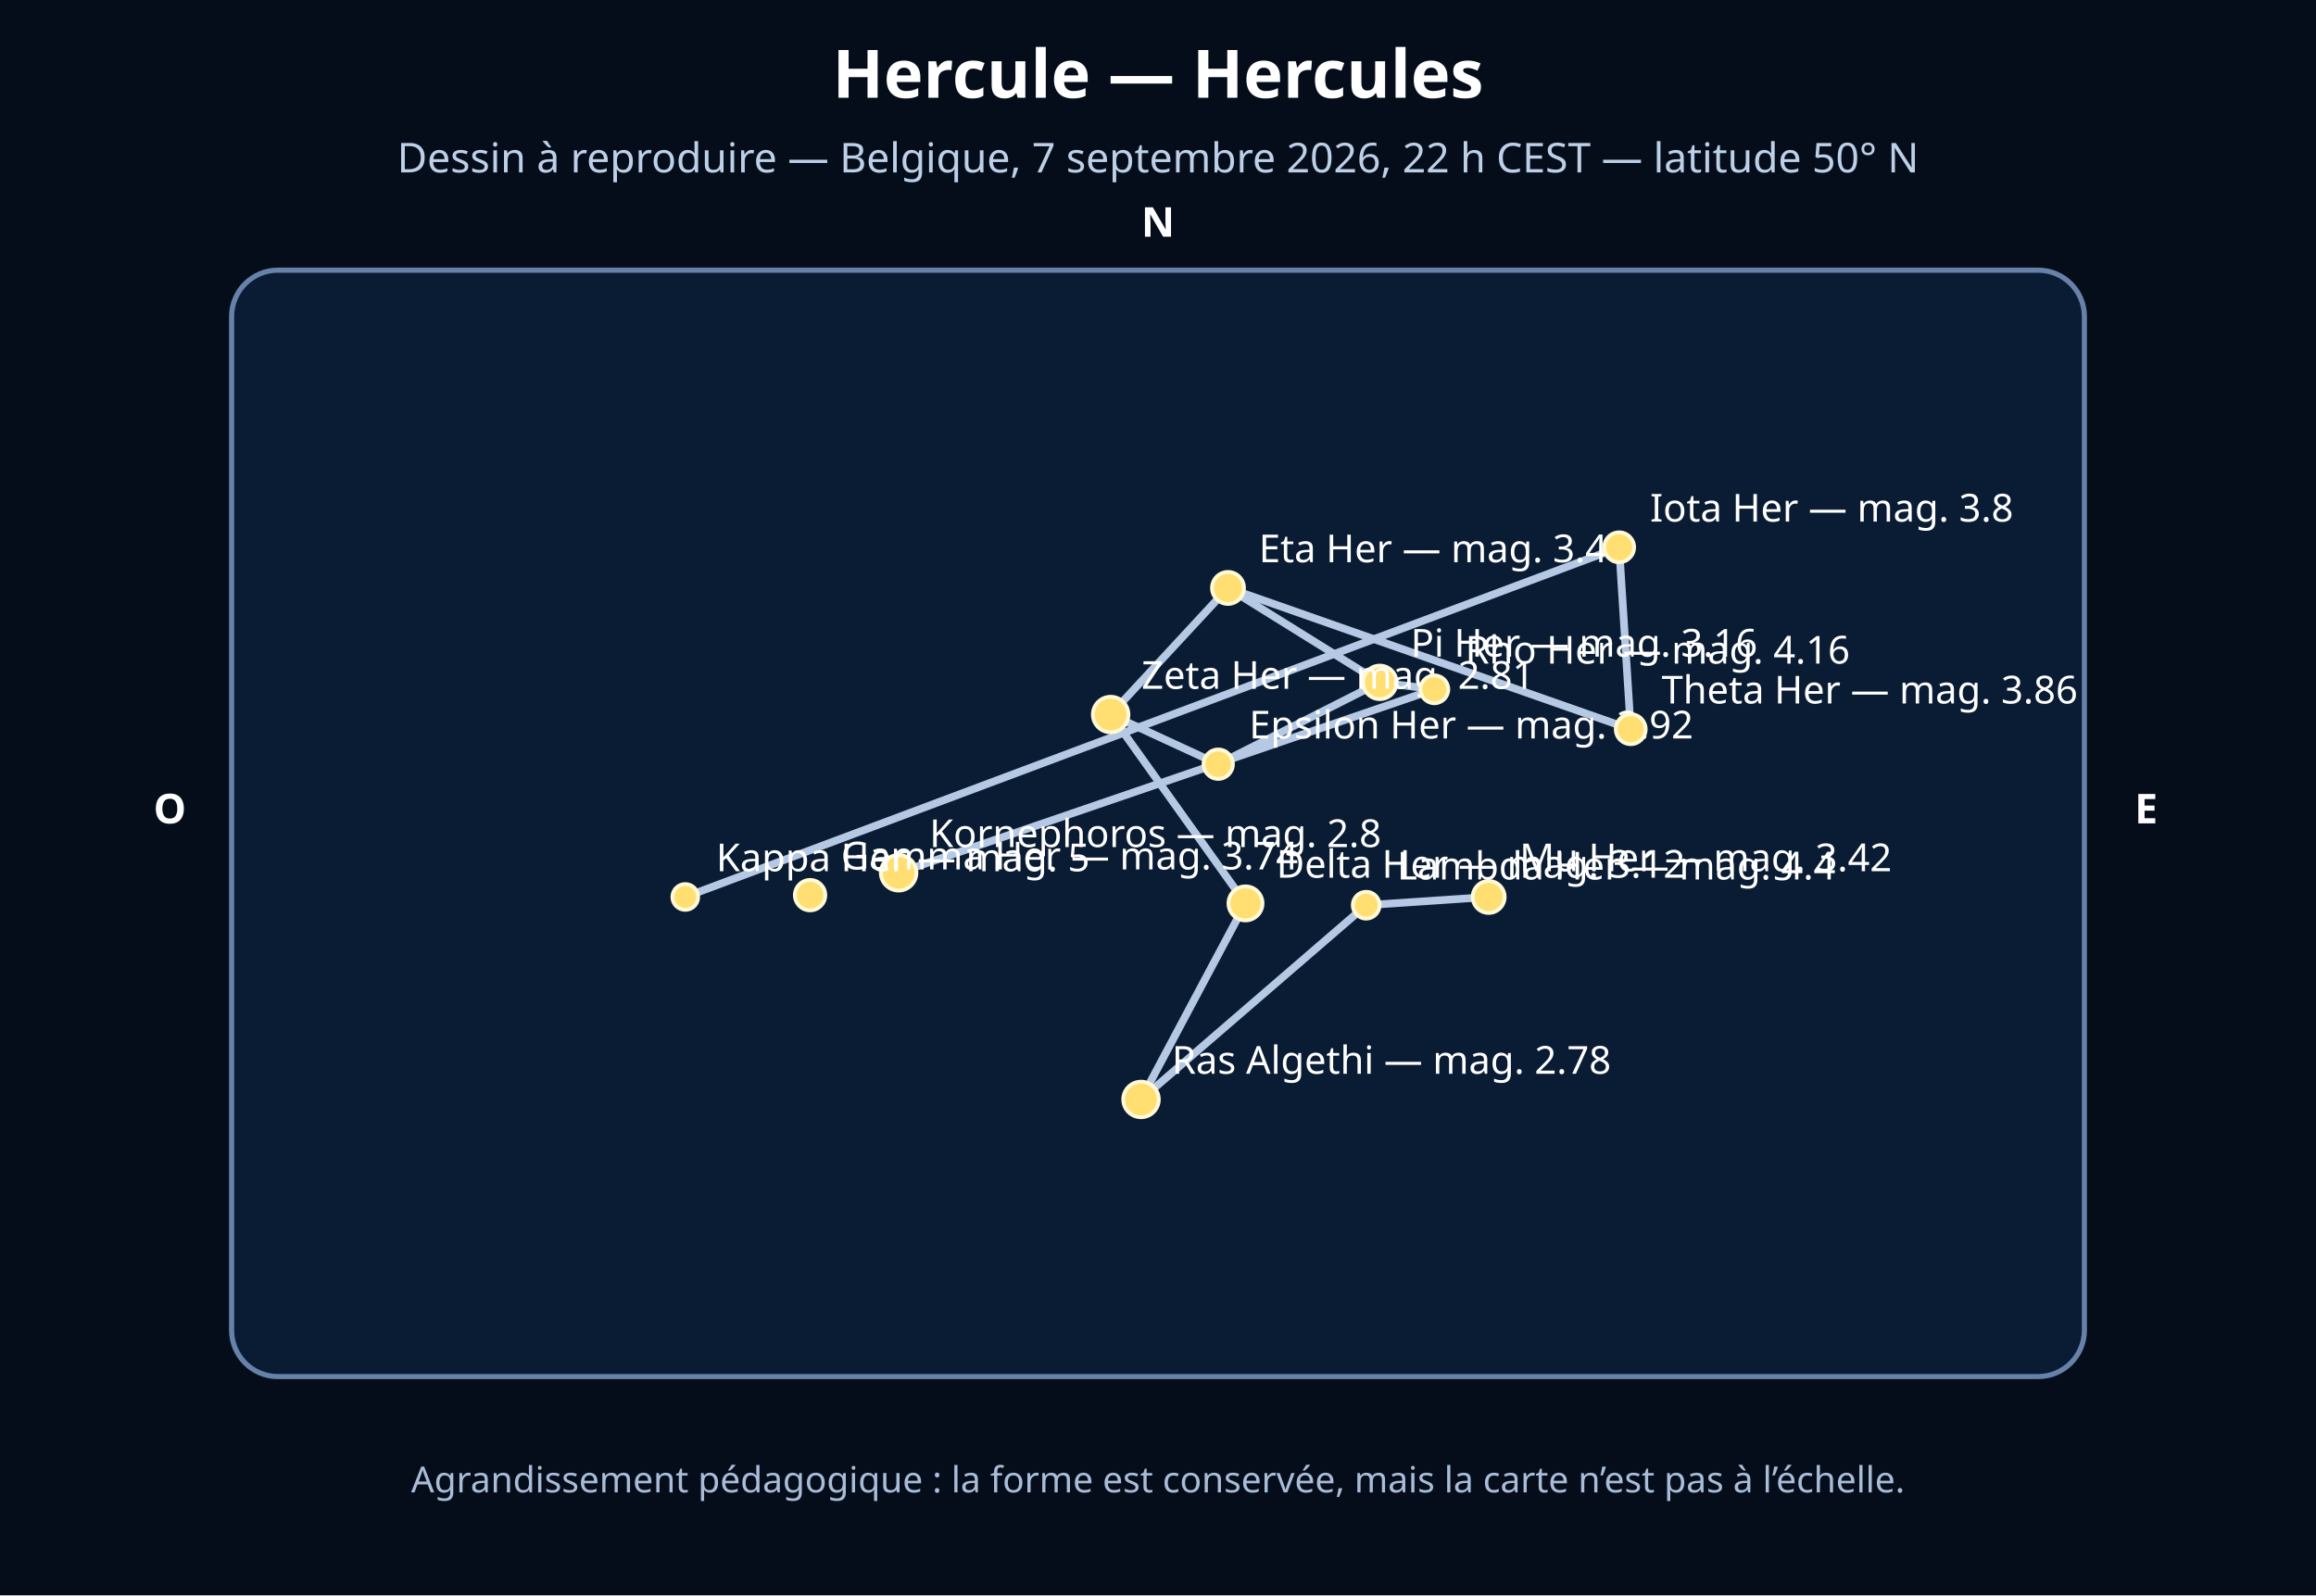
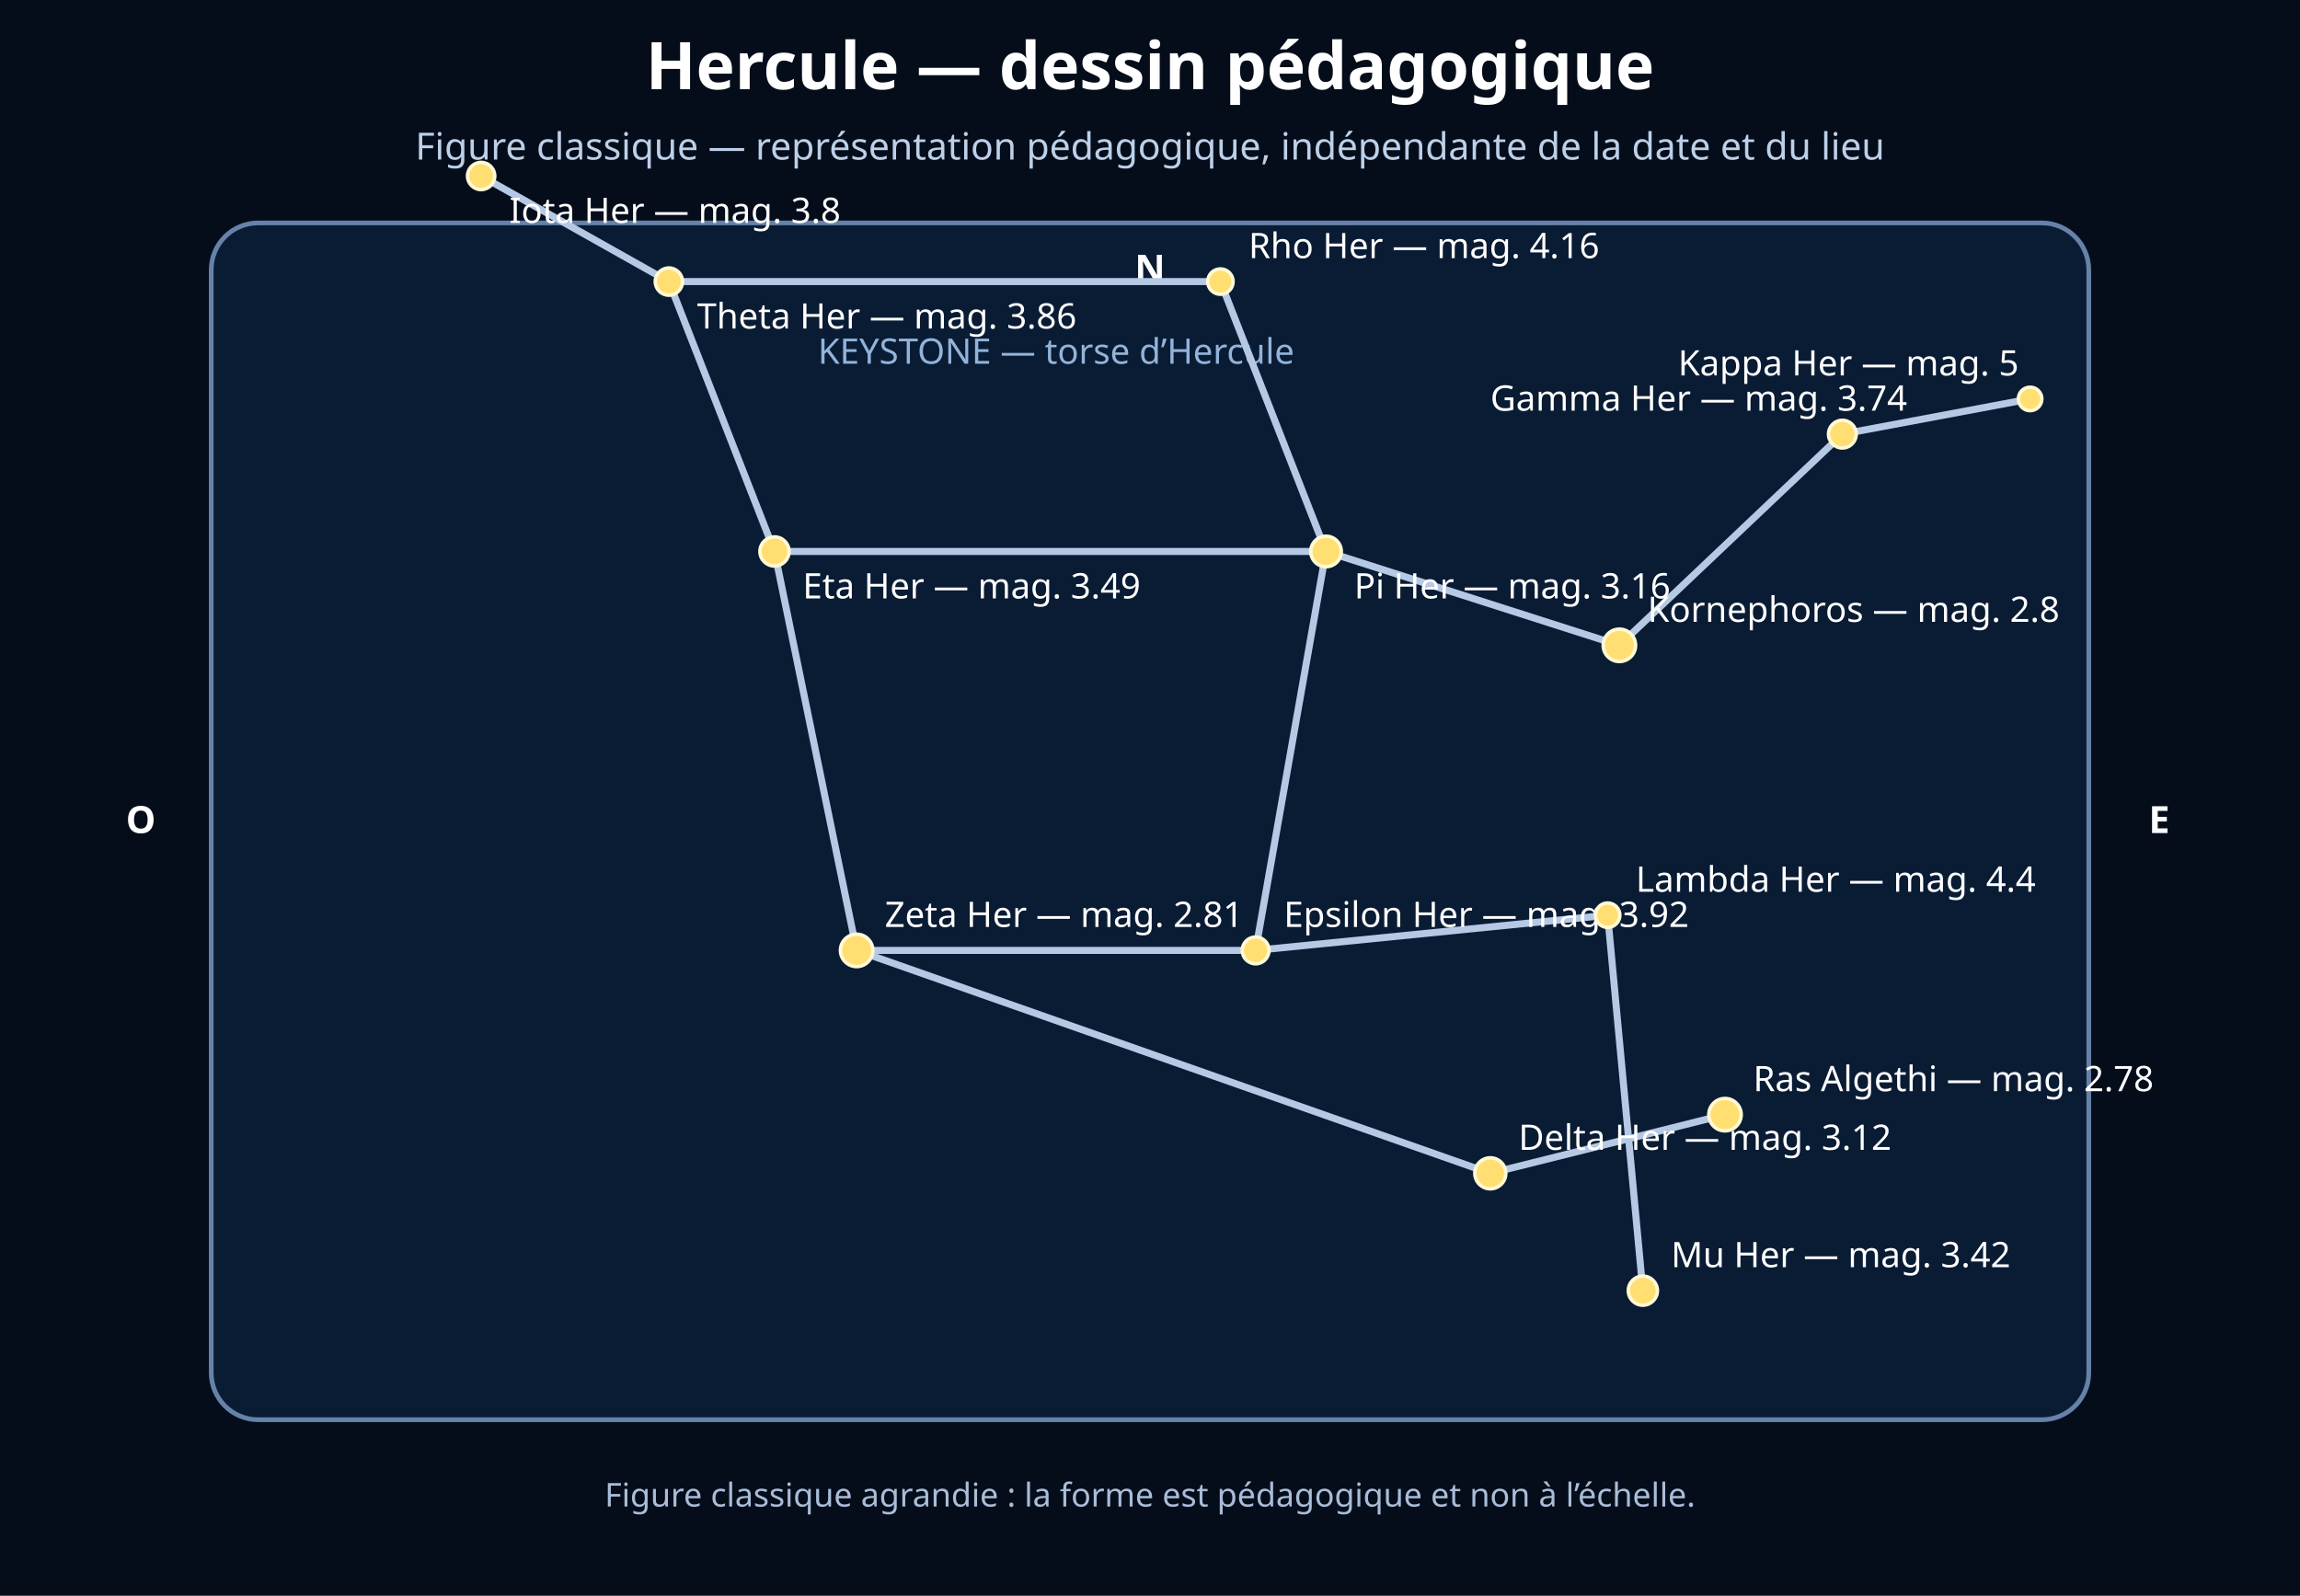
- <svg xmlns="http://www.w3.org/2000/svg" viewBox="0 0 900 620" role="img" aria-label="Hercule — Hercules, dessin pédagogique orienté pour le 7 septembre 2026 à 22 heures">
-   <rect width="900" height="620" fill="#050d1b" />
-   <text x="450" y="38" text-anchor="middle" fill="#ffffff" font-size="26" font-family="sans-serif" font-weight="bold">Hercule — Hercules</text>
-   <text x="450" y="67" text-anchor="middle" fill="#bdd0e8" font-size="16" font-family="sans-serif">Dessin à reproduire — Belgique, 7 septembre 2026, 22 h CEST — latitude 50° N</text>
-   <rect x="90" y="105" width="720" height="430" rx="18" fill="#0a1c34" stroke="#6682a8" stroke-width="2" />
-   <text x="450" y="92" text-anchor="middle" fill="#ffffff" font-size="16" font-family="sans-serif" font-weight="bold">N</text>
-   <text x="834" y="320" text-anchor="middle" fill="#ffffff" font-size="16" font-family="sans-serif" font-weight="bold">E</text>
-   <text x="66" y="320" text-anchor="middle" fill="#ffffff" font-size="16" font-family="sans-serif" font-weight="bold">O</text>
-   <line x1="536.2" y1="265.2" x2="477.2" y2="228.5" stroke="#b6c9e4" stroke-width="3" stroke-linecap="round" />
-   <line x1="477.2" y1="228.5" x2="431.6" y2="277.7" stroke="#b6c9e4" stroke-width="3" stroke-linecap="round" />
-   <line x1="431.6" y1="277.7" x2="473.4" y2="297.0" stroke="#b6c9e4" stroke-width="3" stroke-linecap="round" />
-   <line x1="473.4" y1="297.0" x2="536.2" y2="265.2" stroke="#b6c9e4" stroke-width="3" stroke-linecap="round" />
-   <line x1="477.2" y1="228.5" x2="633.7" y2="283.4" stroke="#b6c9e4" stroke-width="3" stroke-linecap="round" />
-   <line x1="633.7" y1="283.4" x2="629.2" y2="212.7" stroke="#b6c9e4" stroke-width="3" stroke-linecap="round" />
-   <line x1="629.2" y1="212.7" x2="266.3" y2="348.6" stroke="#b6c9e4" stroke-width="3" stroke-linecap="round" />
-   <line x1="536.2" y1="265.2" x2="557.4" y2="267.9" stroke="#b6c9e4" stroke-width="3" stroke-linecap="round" />
-   <line x1="557.4" y1="267.9" x2="349.2" y2="339.2" stroke="#b6c9e4" stroke-width="3" stroke-linecap="round" />
-   <line x1="431.6" y1="277.7" x2="484.0" y2="351.1" stroke="#b6c9e4" stroke-width="3" stroke-linecap="round" />
-   <line x1="484.0" y1="351.1" x2="443.4" y2="427.3" stroke="#b6c9e4" stroke-width="3" stroke-linecap="round" />
-   <line x1="443.4" y1="427.3" x2="530.9" y2="351.8" stroke="#b6c9e4" stroke-width="3" stroke-linecap="round" />
-   <line x1="530.9" y1="351.8" x2="578.5" y2="348.6" stroke="#b6c9e4" stroke-width="3" stroke-linecap="round" />
-   <circle cx="349.2" cy="339.2" r="6.9" fill="#ffdf72" stroke="#fff9d5" stroke-width="1.5" />
-   <text x="361.2" y="329.2" fill="#ffffff" font-size="15" font-family="sans-serif">Kornephoros — mag. 2.8</text>
-   <circle cx="443.4" cy="427.3" r="6.9" fill="#ffdf72" stroke="#fff9d5" stroke-width="1.5" />
-   <text x="455.4" y="417.3" fill="#ffffff" font-size="15" font-family="sans-serif">Ras Algethi — mag. 2.78</text>
-   <circle cx="536.2" cy="265.2" r="6.5" fill="#ffdf72" stroke="#fff9d5" stroke-width="1.5" />
-   <text x="548.2" y="255.2" fill="#ffffff" font-size="15" font-family="sans-serif">Pi Her — mag. 3.16</text>
-   <circle cx="477.2" cy="228.5" r="6.2" fill="#ffdf72" stroke="#fff9d5" stroke-width="1.5" />
-   <text x="489.2" y="218.5" fill="#ffffff" font-size="15" font-family="sans-serif">Eta Her — mag. 3.49</text>
-   <circle cx="431.6" cy="277.7" r="6.9" fill="#ffdf72" stroke="#fff9d5" stroke-width="1.5" />
-   <text x="443.6" y="267.7" fill="#ffffff" font-size="15" font-family="sans-serif">Zeta Her — mag. 2.81</text>
-   <circle cx="473.4" cy="297.0" r="5.7" fill="#ffdf72" stroke="#fff9d5" stroke-width="1.5" />
-   <text x="485.4" y="287.0" fill="#ffffff" font-size="15" font-family="sans-serif">Epsilon Her — mag. 3.92</text>
-   <circle cx="484.0" cy="351.1" r="6.6" fill="#ffdf72" stroke="#fff9d5" stroke-width="1.5" />
-   <text x="496.0" y="341.1" fill="#ffffff" font-size="15" font-family="sans-serif">Delta Her — mag. 3.12</text>
-   <circle cx="314.8" cy="347.9" r="5.9" fill="#ffdf72" stroke="#fff9d5" stroke-width="1.5" />
-   <text x="326.8" y="337.9" fill="#ffffff" font-size="15" font-family="sans-serif">Gamma Her — mag. 3.74</text>
-   <circle cx="633.7" cy="283.4" r="5.8" fill="#ffdf72" stroke="#fff9d5" stroke-width="1.5" />
-   <text x="645.7" y="273.4" fill="#ffffff" font-size="15" font-family="sans-serif">Theta Her — mag. 3.86</text>
-   <circle cx="629.2" cy="212.7" r="5.8" fill="#ffdf72" stroke="#fff9d5" stroke-width="1.5" />
-   <text x="641.2" y="202.7" fill="#ffffff" font-size="15" font-family="sans-serif">Iota Her — mag. 3.8</text>
-   <circle cx="266.3" cy="348.6" r="5.0" fill="#ffdf72" stroke="#fff9d5" stroke-width="1.5" />
-   <text x="278.3" y="338.6" fill="#ffffff" font-size="15" font-family="sans-serif">Kappa Her — mag. 5</text>
-   <circle cx="530.9" cy="351.8" r="5.2" fill="#ffdf72" stroke="#fff9d5" stroke-width="1.5" />
-   <text x="542.9" y="341.8" fill="#ffffff" font-size="15" font-family="sans-serif">Lambda Her — mag. 4.4</text>
-   <circle cx="578.5" cy="348.6" r="6.2" fill="#ffdf72" stroke="#fff9d5" stroke-width="1.5" />
-   <text x="590.5" y="338.6" fill="#ffffff" font-size="15" font-family="sans-serif">Mu Her — mag. 3.42</text>
-   <circle cx="557.4" cy="267.9" r="5.4" fill="#ffdf72" stroke="#fff9d5" stroke-width="1.5" />
-   <text x="569.4" y="257.9" fill="#ffffff" font-size="15" font-family="sans-serif">Rho Her — mag. 4.16</text>
-   <text x="450" y="580" text-anchor="middle" fill="#a9bdd8" font-size="14" font-family="sans-serif">Agrandissement pédagogique : la forme est conservée, mais la carte n’est pas à l’échelle.</text>
+ <svg xmlns="http://www.w3.org/2000/svg" viewBox="0 0 980 680" role="img" aria-label="Hercule, dessin pédagogique de la constellation">
+   <rect width="980" height="680" fill="#050d1b" />
+   <text x="490" y="38" text-anchor="middle" fill="#ffffff" font-size="28" font-family="sans-serif" font-weight="bold">Hercule — dessin pédagogique</text>
+   <text x="490" y="68" text-anchor="middle" fill="#bdd0e8" font-size="16" font-family="sans-serif">Figure classique — représentation pédagogique, indépendante de la date et du lieu</text>
+   <rect x="90" y="95" width="800" height="510" rx="20" fill="#0a1c34" stroke="#6682a8" stroke-width="2" />
+   <text x="490" y="120" text-anchor="middle" fill="#ffffff" font-size="16" font-family="sans-serif" font-weight="bold">N</text>
+   <text x="920" y="355" text-anchor="middle" fill="#ffffff" font-size="16" font-family="sans-serif" font-weight="bold">E</text>
+   <text x="60" y="355" text-anchor="middle" fill="#ffffff" font-size="16" font-family="sans-serif" font-weight="bold">O</text>
+   <text x="450" y="155" text-anchor="middle" fill="#93b4da" font-size="15" font-family="sans-serif">KEYSTONE — torse d’Hercule</text>
+   <line x1="330" y1="235" x2="565" y2="235" stroke="#b6c9e4" stroke-width="3" stroke-linecap="round" />
+   <line x1="565" y1="235" x2="535" y2="405" stroke="#b6c9e4" stroke-width="3" stroke-linecap="round" />
+   <line x1="535" y1="405" x2="365" y2="405" stroke="#b6c9e4" stroke-width="3" stroke-linecap="round" />
+   <line x1="365" y1="405" x2="330" y2="235" stroke="#b6c9e4" stroke-width="3" stroke-linecap="round" />
+   <line x1="565" y1="235" x2="520" y2="120" stroke="#b6c9e4" stroke-width="3" stroke-linecap="round" />
+   <line x1="520" y1="120" x2="285" y2="120" stroke="#b6c9e4" stroke-width="3" stroke-linecap="round" />
+   <line x1="285" y1="120" x2="205" y2="75" stroke="#b6c9e4" stroke-width="3" stroke-linecap="round" />
+   <line x1="565" y1="235" x2="690" y2="275" stroke="#b6c9e4" stroke-width="3" stroke-linecap="round" />
+   <line x1="690" y1="275" x2="785" y2="185" stroke="#b6c9e4" stroke-width="3" stroke-linecap="round" />
+   <line x1="785" y1="185" x2="865" y2="170" stroke="#b6c9e4" stroke-width="3" stroke-linecap="round" />
+   <line x1="330" y1="235" x2="285" y2="120" stroke="#b6c9e4" stroke-width="3" stroke-linecap="round" />
+   <line x1="365" y1="405" x2="635" y2="500" stroke="#b6c9e4" stroke-width="3" stroke-linecap="round" />
+   <line x1="635" y1="500" x2="735" y2="475" stroke="#b6c9e4" stroke-width="3" stroke-linecap="round" />
+   <line x1="535" y1="405" x2="685" y2="390" stroke="#b6c9e4" stroke-width="3" stroke-linecap="round" />
+   <line x1="685" y1="390" x2="700" y2="550" stroke="#b6c9e4" stroke-width="3" stroke-linecap="round" />
+   <circle cx="330" cy="235" r="6.2" fill="#ffdf72" stroke="#fff9d5" stroke-width="1.5" />
+   <text x="342" y="255" fill="#ffffff" font-size="15" font-family="sans-serif">Eta Her — mag. 3.49</text>
+   <circle cx="565" cy="235" r="6.5" fill="#ffdf72" stroke="#fff9d5" stroke-width="1.5" />
+   <text x="577" y="255" fill="#ffffff" font-size="15" font-family="sans-serif">Pi Her — mag. 3.16</text>
+   <circle cx="365" cy="405" r="6.9" fill="#ffdf72" stroke="#fff9d5" stroke-width="1.5" />
+   <text x="377" y="395" fill="#ffffff" font-size="15" font-family="sans-serif">Zeta Her — mag. 2.81</text>
+   <circle cx="535" cy="405" r="5.7" fill="#ffdf72" stroke="#fff9d5" stroke-width="1.5" />
+   <text x="547" y="395" fill="#ffffff" font-size="15" font-family="sans-serif">Epsilon Her — mag. 3.92</text>
+   <circle cx="690" cy="275" r="6.9" fill="#ffdf72" stroke="#fff9d5" stroke-width="1.5" />
+   <text x="702" y="265" fill="#ffffff" font-size="15" font-family="sans-serif">Kornephoros — mag. 2.8</text>
+   <circle cx="735" cy="475" r="6.9" fill="#ffdf72" stroke="#fff9d5" stroke-width="1.5" />
+   <text x="747" y="465" fill="#ffffff" font-size="15" font-family="sans-serif">Ras Algethi — mag. 2.78</text>
+   <circle cx="785" cy="185" r="5.9" fill="#ffdf72" stroke="#fff9d5" stroke-width="1.5" />
+   <text x="635" y="175" fill="#ffffff" font-size="15" font-family="sans-serif">Gamma Her — mag. 3.74</text>
+   <circle cx="635" cy="500" r="6.6" fill="#ffdf72" stroke="#fff9d5" stroke-width="1.5" />
+   <text x="647" y="490" fill="#ffffff" font-size="15" font-family="sans-serif">Delta Her — mag. 3.12</text>
+   <circle cx="285" cy="120" r="5.8" fill="#ffdf72" stroke="#fff9d5" stroke-width="1.5" />
+   <text x="297" y="140" fill="#ffffff" font-size="15" font-family="sans-serif">Theta Her — mag. 3.86</text>
+   <circle cx="205" cy="75" r="5.8" fill="#ffdf72" stroke="#fff9d5" stroke-width="1.5" />
+   <text x="217" y="95" fill="#ffffff" font-size="15" font-family="sans-serif">Iota Her — mag. 3.8</text>
+   <circle cx="865" cy="170" r="5.0" fill="#ffdf72" stroke="#fff9d5" stroke-width="1.5" />
+   <text x="715" y="160" fill="#ffffff" font-size="15" font-family="sans-serif">Kappa Her — mag. 5</text>
+   <circle cx="685" cy="390" r="5.2" fill="#ffdf72" stroke="#fff9d5" stroke-width="1.5" />
+   <text x="697" y="380" fill="#ffffff" font-size="15" font-family="sans-serif">Lambda Her — mag. 4.4</text>
+   <circle cx="700" cy="550" r="6.2" fill="#ffdf72" stroke="#fff9d5" stroke-width="1.5" />
+   <text x="712" y="540" fill="#ffffff" font-size="15" font-family="sans-serif">Mu Her — mag. 3.42</text>
+   <circle cx="520" cy="120" r="5.4" fill="#ffdf72" stroke="#fff9d5" stroke-width="1.5" />
+   <text x="532" y="110" fill="#ffffff" font-size="15" font-family="sans-serif">Rho Her — mag. 4.16</text>
+   <text x="490" y="642" text-anchor="middle" fill="#a9bdd8" font-size="14" font-family="sans-serif">Figure classique agrandie : la forme est pédagogique et non à l’échelle.</text>
</svg>
